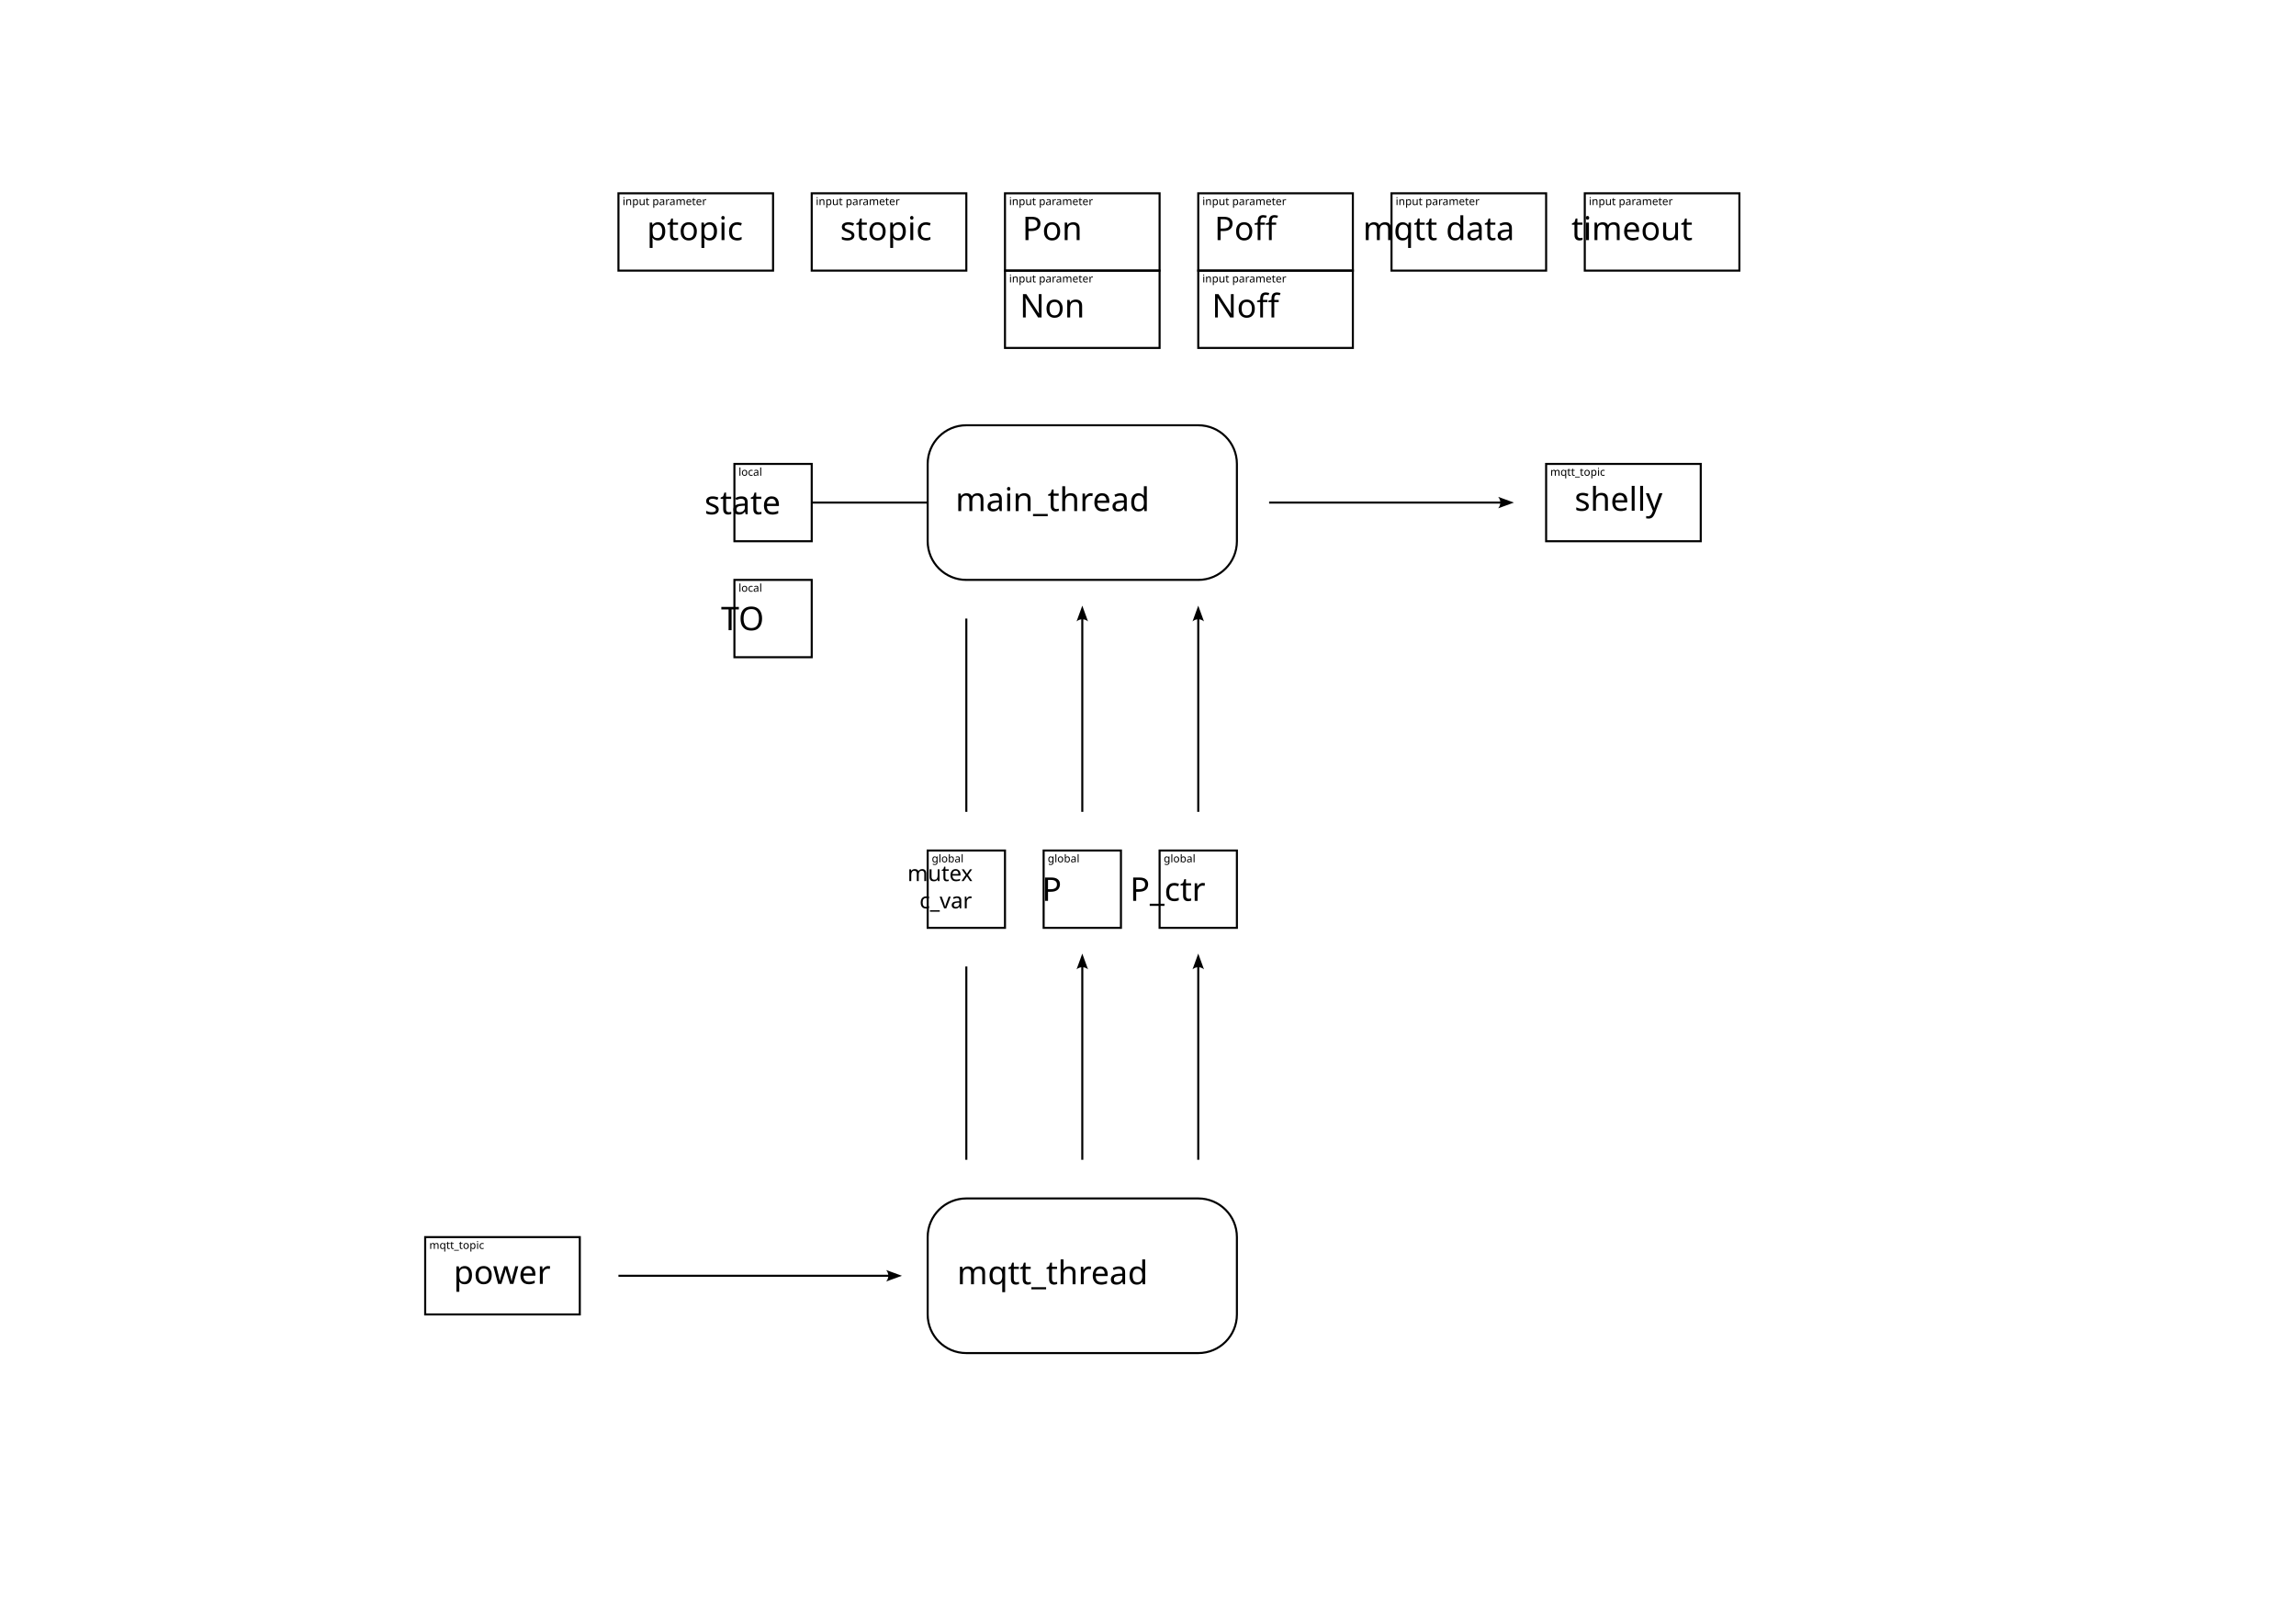
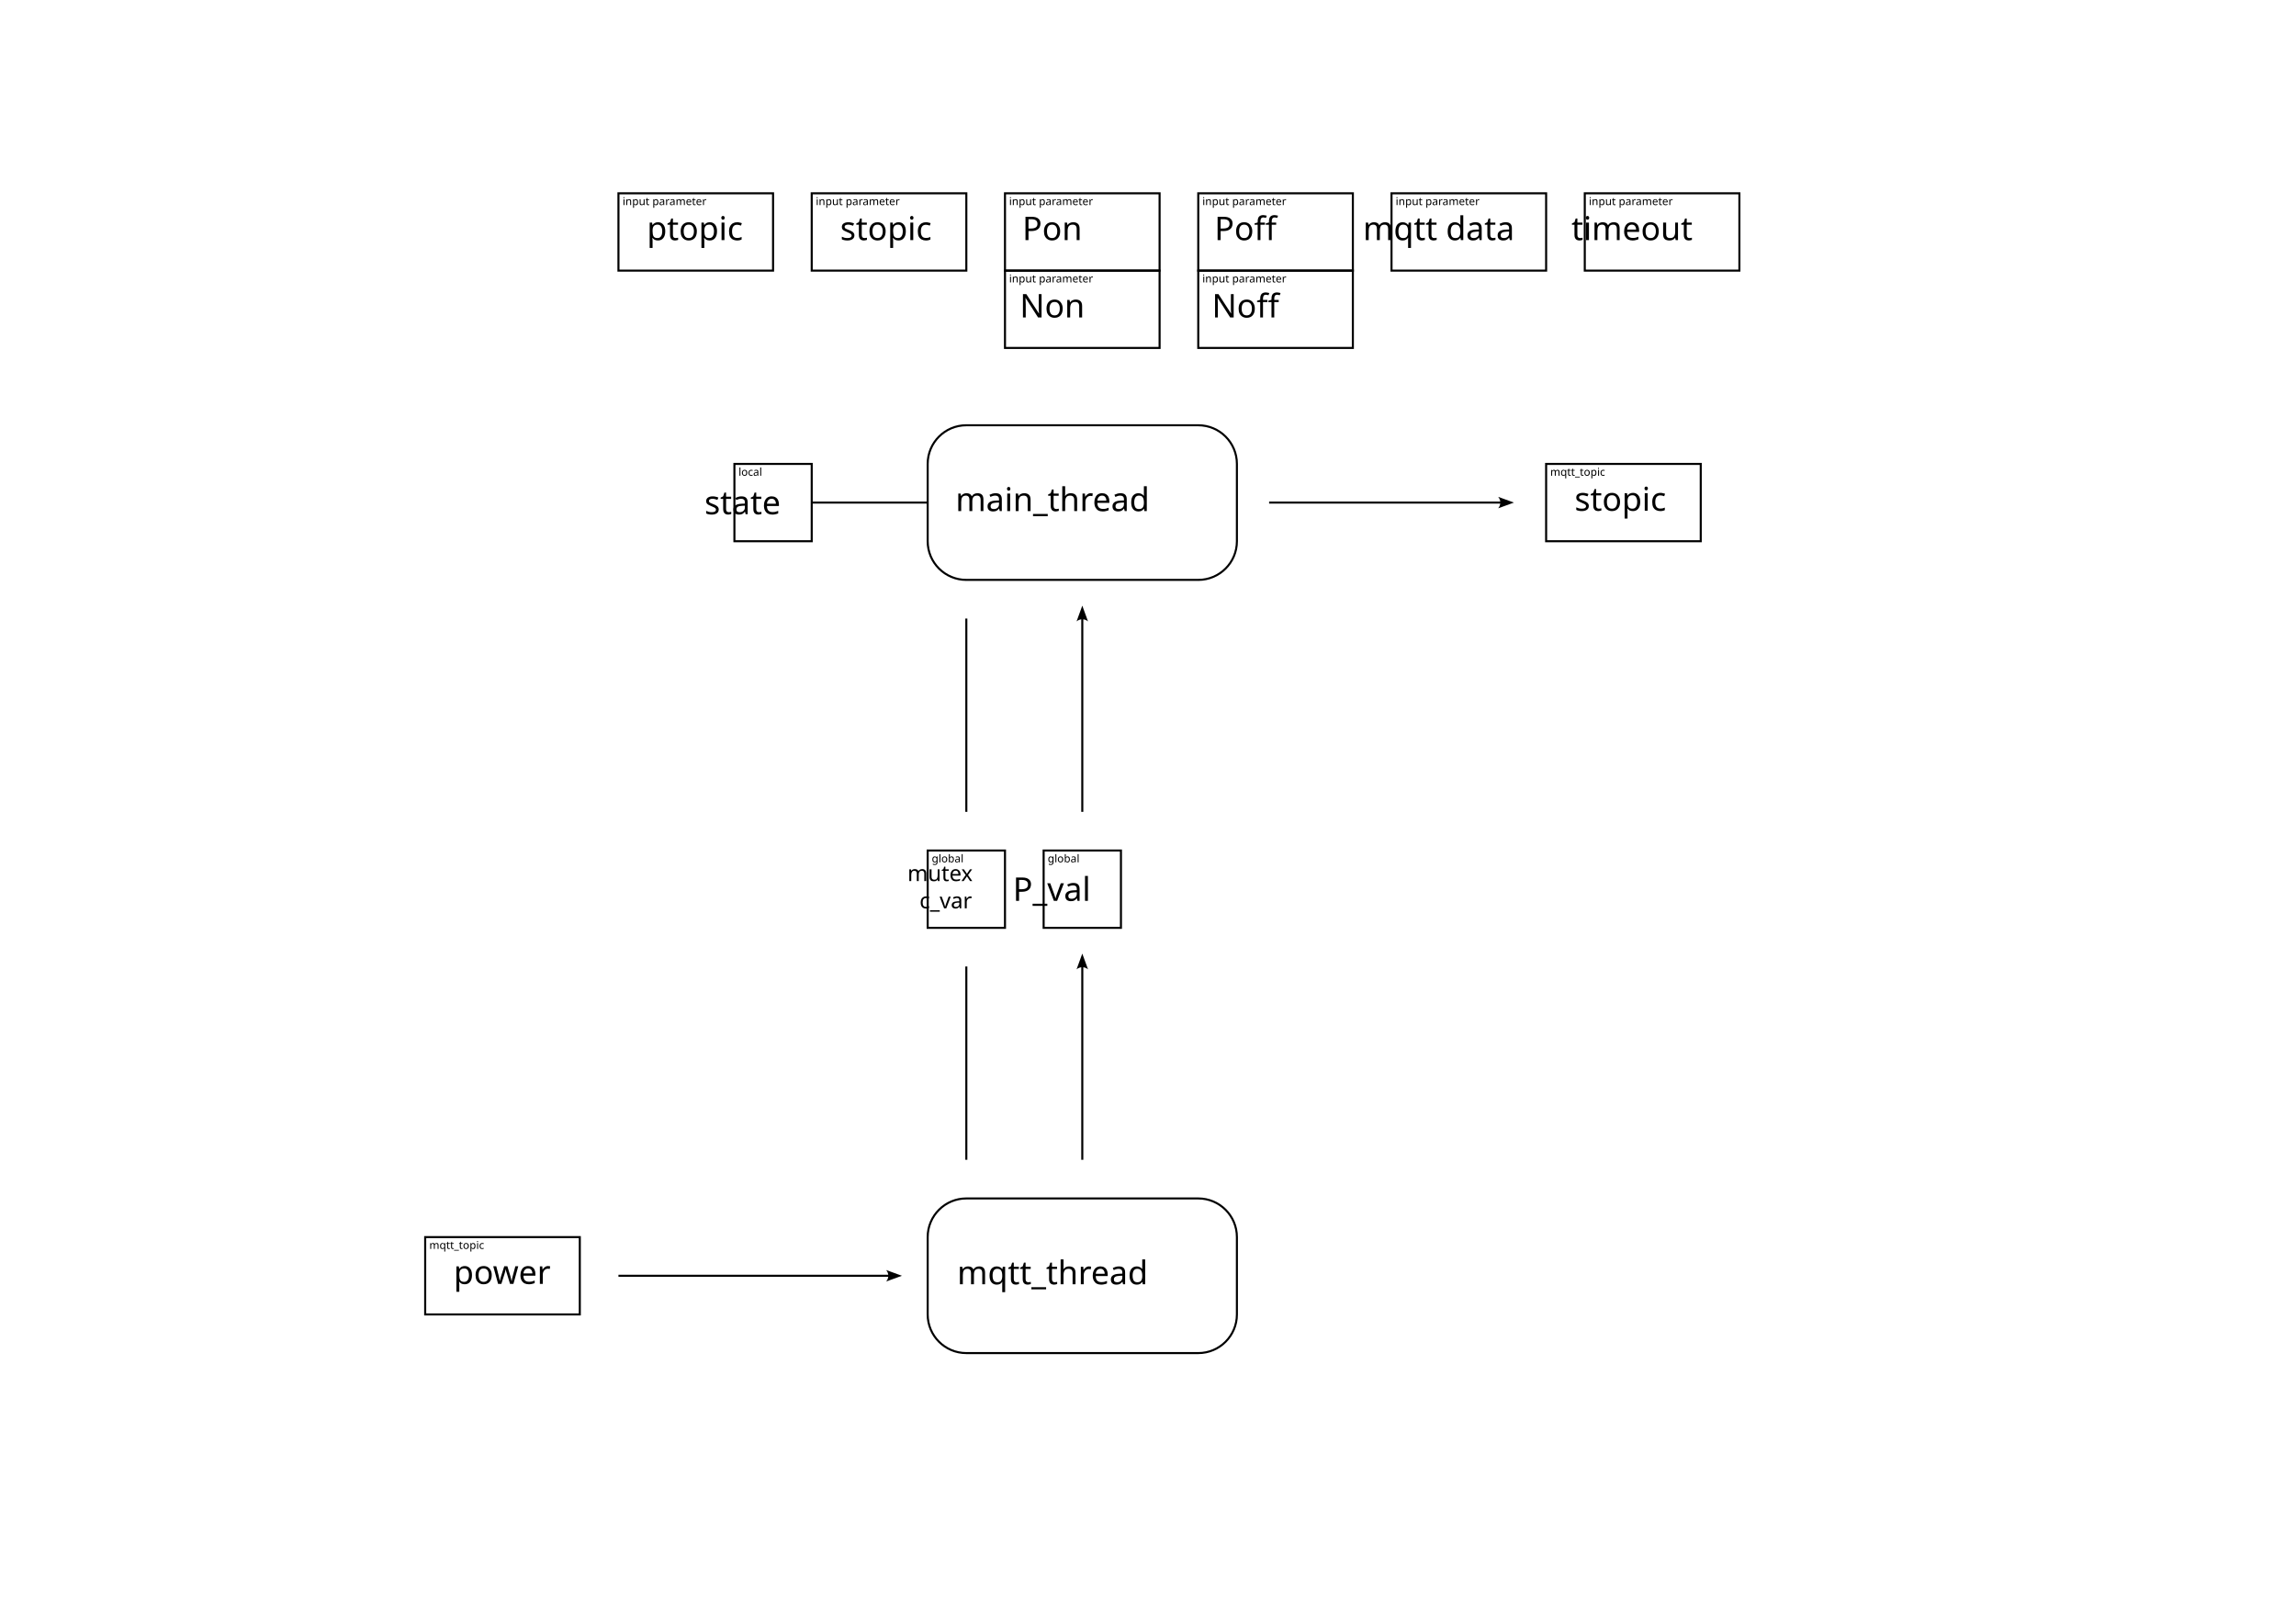
<svg xmlns="http://www.w3.org/2000/svg" width="297mm" height="210mm" viewBox="0 0 297 210" version="1.1" id="svg5">
  <defs id="defs2">
    <marker style="overflow:visible" id="Arrow2" refX="0" refY="0" orient="auto-start-reverse" markerWidth="7.7" markerHeight="5.6" viewBox="0 0 7.7 5.6" preserveAspectRatio="xMidYMid">
      <path transform="scale(0.7)" d="M -2,-4 9,0 -2,4 c 2,-2.33 2,-5.66 0,-8 z" style="fill:context-stroke;fill-rule:evenodd;stroke:none" id="arrow2L" />
    </marker>
  </defs>
  <g id="layer1">
-     <g id="g1061" transform="translate(5,130)">
+     <g id="g1061" transform="translate(4.999999,130)">
      <rect style="color:#000000;overflow:visible;fill:none;fill-rule:evenodd;stroke:#000000;stroke-width:0.265" id="rect165" width="40" height="20" x="115" y="25" ry="5" />
      <text xml:space="preserve" style="font-size:4.233px;line-height:125%;font-family:Sans;-inkscape-font-specification:Sans;text-align:center;letter-spacing:0px;word-spacing:0px;writing-mode:lr-tb;text-anchor:middle;fill:#000000;stroke:none;stroke-width:0.265px;stroke-linecap:butt;stroke-linejoin:miter;stroke-opacity:1" x="135" y="36.101" id="text221">
        <tspan id="tspan219" style="font-size:4.233px;text-align:center;text-anchor:middle;fill:#000000;stroke:none;stroke-width:0.265px" x="135" y="36.101">mqtt_thread</tspan>
      </text>
    </g>
-     <g id="g1061-2" transform="translate(5,30)">
+     <g id="g1061-2" transform="translate(4.999999,30)">
      <rect style="color:#000000;overflow:visible;fill:none;fill-rule:evenodd;stroke:#000000;stroke-width:0.265" id="rect165-6" width="40" height="20" x="115" y="25" ry="5" />
      <text xml:space="preserve" style="font-size:4.233px;line-height:125%;font-family:Sans;-inkscape-font-specification:Sans;text-align:center;letter-spacing:0px;word-spacing:0px;writing-mode:lr-tb;text-anchor:middle;fill:#000000;stroke:none;stroke-width:0.265px;stroke-linecap:butt;stroke-linejoin:miter;stroke-opacity:1" x="135" y="36.101" id="text221-1">
        <tspan id="tspan219-8" style="font-size:4.233px;text-align:center;text-anchor:middle;fill:#000000;stroke:none;stroke-width:0.265px" x="135" y="36.101">main_thread</tspan>
      </text>
    </g>
    <g id="g1078" transform="translate(30,140)">
      <text xml:space="preserve" style="font-size:4.233px;line-height:125%;font-family:Sans;-inkscape-font-specification:Sans;letter-spacing:0px;word-spacing:0px;writing-mode:lr-tb;fill:#000000;stroke:none;stroke-width:0.265px;stroke-linecap:butt;stroke-linejoin:miter;stroke-opacity:1" x="28.68" y="26.052" id="text1065">
        <tspan id="tspan1063" style="font-size:4.233px;fill:#000000;stroke:none;stroke-width:0.265px" x="28.68" y="26.052">power</tspan>
      </text>
      <rect style="color:#000000;overflow:visible;fill:none;fill-rule:evenodd;stroke:#000000;stroke-width:0.265" id="rect1067" width="20" height="10" x="25" y="20" ry="3.5527137e-15" />
      <text xml:space="preserve" style="font-size:1.411px;line-height:125%;font-family:Sans;-inkscape-font-specification:Sans;letter-spacing:0px;word-spacing:0px;writing-mode:lr-tb;fill:#000000;stroke:none;stroke-width:0.265px;stroke-linecap:butt;stroke-linejoin:miter;stroke-opacity:1" x="25.529" y="21.529" id="text1071">
        <tspan id="tspan1069" style="font-size:1.411px;fill:#000000;stroke:none;stroke-width:0.265px" x="25.529" y="21.529">mqtt_topic</tspan>
      </text>
    </g>
    <g id="g1078-6" transform="translate(55,5)">
      <text xml:space="preserve" style="font-size:4.233px;line-height:125%;font-family:Sans;-inkscape-font-specification:Sans;letter-spacing:0px;word-spacing:0px;writing-mode:lr-tb;fill:#000000;stroke:none;stroke-width:0.265px;stroke-linecap:butt;stroke-linejoin:miter;stroke-opacity:1" x="28.68" y="26.052" id="text1065-2">
        <tspan id="tspan1063-9" style="font-size:4.233px;fill:#000000;stroke:none;stroke-width:0.265px" x="28.68" y="26.052">ptopic</tspan>
      </text>
      <rect style="color:#000000;overflow:visible;fill:none;fill-rule:evenodd;stroke:#000000;stroke-width:0.265" id="rect1067-1" width="20" height="10" x="25" y="20" ry="3.5527137e-15" />
      <text xml:space="preserve" style="font-size:1.411px;line-height:125%;font-family:Sans;-inkscape-font-specification:Sans;letter-spacing:0px;word-spacing:0px;writing-mode:lr-tb;fill:#000000;stroke:none;stroke-width:0.265px;stroke-linecap:butt;stroke-linejoin:miter;stroke-opacity:1" x="25.529" y="21.529" id="text1071-2">
        <tspan id="tspan1069-7" style="font-size:1.411px;fill:#000000;stroke:none;stroke-width:0.265px" x="25.529" y="21.529">input parameter</tspan>
      </text>
    </g>
    <g id="g1078-3" transform="translate(175,40)">
      <text xml:space="preserve" style="font-size:4.233px;line-height:125%;font-family:Sans;-inkscape-font-specification:Sans;letter-spacing:0px;word-spacing:0px;writing-mode:lr-tb;fill:#000000;stroke:none;stroke-width:0.265px;stroke-linecap:butt;stroke-linejoin:miter;stroke-opacity:1" x="28.68" y="26.052" id="text1065-6">
-         <tspan id="tspan1063-7" style="font-size:4.233px;fill:#000000;stroke:none;stroke-width:0.265px" x="28.68" y="26.052">shelly</tspan>
+         <tspan id="tspan1063-7" style="font-size:4.233px;fill:#000000;stroke:none;stroke-width:0.265px" x="28.68" y="26.052">stopic</tspan>
      </text>
      <rect style="color:#000000;overflow:visible;fill:none;fill-rule:evenodd;stroke:#000000;stroke-width:0.265" id="rect1067-5" width="20" height="10" x="25" y="20" ry="3.5527137e-15" />
      <text xml:space="preserve" style="font-size:1.411px;line-height:125%;font-family:Sans;-inkscape-font-specification:Sans;letter-spacing:0px;word-spacing:0px;writing-mode:lr-tb;fill:#000000;stroke:none;stroke-width:0.265px;stroke-linecap:butt;stroke-linejoin:miter;stroke-opacity:1" x="25.529" y="21.529" id="text1071-3">
        <tspan id="tspan1069-5" style="font-size:1.411px;fill:#000000;stroke:none;stroke-width:0.265px" x="25.529" y="21.529">mqtt_topic</tspan>
      </text>
    </g>
    <g id="g1184" transform="translate(80,5)">
      <text xml:space="preserve" style="font-size:4.233px;line-height:125%;font-family:Sans;-inkscape-font-specification:Sans;letter-spacing:0px;word-spacing:0px;writing-mode:lr-tb;fill:#000000;stroke:none;stroke-width:0.265px;stroke-linecap:butt;stroke-linejoin:miter;stroke-opacity:1" x="28.68" y="26.052" id="text1176">
        <tspan id="tspan1174" style="font-size:4.233px;fill:#000000;stroke:none;stroke-width:0.265px" x="28.68" y="26.052">stopic</tspan>
      </text>
      <rect style="color:#000000;overflow:visible;fill:none;fill-rule:evenodd;stroke:#000000;stroke-width:0.265" id="rect1178" width="20" height="10" x="25" y="20" ry="3.5527137e-15" />
      <text xml:space="preserve" style="font-size:1.411px;line-height:125%;font-family:Sans;-inkscape-font-specification:Sans;letter-spacing:0px;word-spacing:0px;writing-mode:lr-tb;fill:#000000;stroke:none;stroke-width:0.265px;stroke-linecap:butt;stroke-linejoin:miter;stroke-opacity:1" x="25.529" y="21.529" id="text1182">
        <tspan id="tspan1180" style="font-size:1.411px;fill:#000000;stroke:none;stroke-width:0.265px" x="25.529" y="21.529">input parameter</tspan>
      </text>
    </g>
    <g id="g1253" transform="translate(-5.000001,-5)">
      <text xml:space="preserve" style="font-size:4.233px;line-height:125%;font-family:Sans;-inkscape-font-specification:Sans;text-align:center;letter-spacing:0px;word-spacing:0px;writing-mode:lr-tb;text-anchor:middle;fill:#000000;stroke:none;stroke-width:0.265px;stroke-linecap:butt;stroke-linejoin:miter;stroke-opacity:1" x="144.966" y="36.052" id="text1233">
        <tspan id="tspan1231" style="font-size:4.233px;text-align:center;text-anchor:middle;fill:#000000;stroke:none;stroke-width:0.265px" x="144.966" y="36.052">Pon</tspan>
      </text>
      <rect style="color:#000000;overflow:visible;fill:none;fill-rule:evenodd;stroke:#000000;stroke-width:0.265" id="rect1235" width="20" height="10" x="135" y="30" ry="3.5527137e-15" />
      <text xml:space="preserve" style="font-size:1.411px;line-height:125%;font-family:Sans;-inkscape-font-specification:Sans;letter-spacing:0px;word-spacing:0px;writing-mode:lr-tb;fill:#000000;stroke:none;stroke-width:0.265px;stroke-linecap:butt;stroke-linejoin:miter;stroke-opacity:1" x="135.529" y="31.529" id="text1239">
        <tspan id="tspan1237" style="font-size:1.411px;fill:#000000;stroke:none;stroke-width:0.265px" x="135.529" y="31.529">input parameter</tspan>
      </text>
    </g>
-     <g id="g1253-7" transform="translate(-1.8999948e-6,80)">
+     <g id="g1253-7" transform="translate(-1.3250958e-6,80)">
      <text xml:space="preserve" style="font-size:4.233px;line-height:125%;font-family:Sans;-inkscape-font-specification:Sans;text-align:center;letter-spacing:0px;word-spacing:0px;writing-mode:lr-tb;text-anchor:middle;fill:#000000;stroke:none;stroke-width:0.265px;stroke-linecap:butt;stroke-linejoin:miter;stroke-opacity:1" x="139.903" y="36.511" id="text1233-9">
-         <tspan id="tspan1231-2" style="font-size:4.233px;text-align:center;text-anchor:middle;fill:#000000;stroke:none;stroke-width:0.265px" x="139.903" y="36.511">P</tspan>
+         <tspan id="tspan1231-2" style="font-size:4.233px;text-align:center;text-anchor:middle;fill:#000000;stroke:none;stroke-width:0.265px" x="139.903" y="36.511">P_val</tspan>
      </text>
      <rect style="color:#000000;overflow:visible;fill:none;fill-rule:evenodd;stroke:#000000;stroke-width:0.265" id="rect1235-0" width="10" height="10" x="135" y="30" ry="3.5527137e-15" />
      <text xml:space="preserve" style="font-size:1.411px;line-height:125%;font-family:Sans;-inkscape-font-specification:Sans;letter-spacing:0px;word-spacing:0px;writing-mode:lr-tb;fill:#000000;stroke:none;stroke-width:0.265px;stroke-linecap:butt;stroke-linejoin:miter;stroke-opacity:1" x="135.529" y="31.529" id="text1239-2">
        <tspan id="tspan1237-3" style="font-size:1.411px;fill:#000000;stroke:none;stroke-width:0.265px" x="135.529" y="31.529">global</tspan>
      </text>
    </g>
    <g id="g1265" transform="translate(-5.000001,5)">
      <text xml:space="preserve" style="font-size:4.233px;line-height:125%;font-family:Sans;-inkscape-font-specification:Sans;text-align:center;letter-spacing:0px;word-spacing:0px;writing-mode:lr-tb;text-anchor:middle;fill:#000000;stroke:none;stroke-width:0.265px;stroke-linecap:butt;stroke-linejoin:miter;stroke-opacity:1" x="144.966" y="36.052" id="text1257">
        <tspan id="tspan1255" style="font-size:4.233px;text-align:center;text-anchor:middle;fill:#000000;stroke:none;stroke-width:0.265px" x="144.966" y="36.052">Non</tspan>
      </text>
      <rect style="color:#000000;overflow:visible;fill:none;fill-rule:evenodd;stroke:#000000;stroke-width:0.265" id="rect1259" width="20" height="10" x="135" y="30" ry="3.5527137e-15" />
      <text xml:space="preserve" style="font-size:1.411px;line-height:125%;font-family:Sans;-inkscape-font-specification:Sans;letter-spacing:0px;word-spacing:0px;writing-mode:lr-tb;fill:#000000;stroke:none;stroke-width:0.265px;stroke-linecap:butt;stroke-linejoin:miter;stroke-opacity:1" x="135.529" y="31.529" id="text1263">
        <tspan id="tspan1261" style="font-size:1.411px;fill:#000000;stroke:none;stroke-width:0.265px" x="135.529" y="31.529">input parameter</tspan>
      </text>
    </g>
    <g id="g1277" transform="translate(20,-5)">
      <text xml:space="preserve" style="font-size:4.233px;line-height:125%;font-family:Sans;-inkscape-font-specification:Sans;text-align:center;letter-spacing:0px;word-spacing:0px;writing-mode:lr-tb;text-anchor:middle;fill:#000000;stroke:none;stroke-width:0.265px;stroke-linecap:butt;stroke-linejoin:miter;stroke-opacity:1" x="144.966" y="36.052" id="text1269">
        <tspan id="tspan1267" style="font-size:4.233px;text-align:center;text-anchor:middle;fill:#000000;stroke:none;stroke-width:0.265px" x="144.966" y="36.052">Poff</tspan>
      </text>
      <rect style="color:#000000;overflow:visible;fill:none;fill-rule:evenodd;stroke:#000000;stroke-width:0.265" id="rect1271" width="20" height="10" x="135" y="30" ry="3.5527137e-15" />
      <text xml:space="preserve" style="font-size:1.411px;line-height:125%;font-family:Sans;-inkscape-font-specification:Sans;letter-spacing:0px;word-spacing:0px;writing-mode:lr-tb;fill:#000000;stroke:none;stroke-width:0.265px;stroke-linecap:butt;stroke-linejoin:miter;stroke-opacity:1" x="135.529" y="31.529" id="text1275">
        <tspan id="tspan1273" style="font-size:1.411px;fill:#000000;stroke:none;stroke-width:0.265px" x="135.529" y="31.529">input parameter</tspan>
      </text>
    </g>
    <g id="g1289" transform="translate(20,5)">
      <text xml:space="preserve" style="font-size:4.233px;line-height:125%;font-family:Sans;-inkscape-font-specification:Sans;text-align:center;letter-spacing:0px;word-spacing:0px;writing-mode:lr-tb;text-anchor:middle;fill:#000000;stroke:none;stroke-width:0.265px;stroke-linecap:butt;stroke-linejoin:miter;stroke-opacity:1" x="144.966" y="36.052" id="text1281">
        <tspan id="tspan1279" style="font-size:4.233px;text-align:center;text-anchor:middle;fill:#000000;stroke:none;stroke-width:0.265px" x="144.966" y="36.052">Noff</tspan>
      </text>
      <rect style="color:#000000;overflow:visible;fill:none;fill-rule:evenodd;stroke:#000000;stroke-width:0.265" id="rect1283" width="20" height="10" x="135" y="30" ry="3.5527137e-15" />
      <text xml:space="preserve" style="font-size:1.411px;line-height:125%;font-family:Sans;-inkscape-font-specification:Sans;letter-spacing:0px;word-spacing:0px;writing-mode:lr-tb;fill:#000000;stroke:none;stroke-width:0.265px;stroke-linecap:butt;stroke-linejoin:miter;stroke-opacity:1" x="135.529" y="31.529" id="text1287">
        <tspan id="tspan1285" style="font-size:1.411px;fill:#000000;stroke:none;stroke-width:0.265px" x="135.529" y="31.529">input parameter</tspan>
      </text>
    </g>
    <g id="g1338" transform="translate(45,-5)">
      <text xml:space="preserve" style="font-size:4.233px;line-height:125%;font-family:Sans;-inkscape-font-specification:Sans;text-align:center;letter-spacing:0px;word-spacing:0px;writing-mode:lr-tb;text-anchor:middle;fill:#000000;stroke:none;stroke-width:0.265px;stroke-linecap:butt;stroke-linejoin:miter;stroke-opacity:1" x="144.966" y="36.052" id="text1330">
        <tspan id="tspan1328" style="font-size:4.233px;text-align:center;text-anchor:middle;fill:#000000;stroke:none;stroke-width:0.265px" x="144.966" y="36.052">mqtt data</tspan>
      </text>
      <rect style="color:#000000;overflow:visible;fill:none;fill-rule:evenodd;stroke:#000000;stroke-width:0.265" id="rect1332" width="20" height="10" x="135" y="30" ry="3.5527137e-15" />
      <text xml:space="preserve" style="font-size:1.411px;line-height:125%;font-family:Sans;-inkscape-font-specification:Sans;letter-spacing:0px;word-spacing:0px;writing-mode:lr-tb;fill:#000000;stroke:none;stroke-width:0.265px;stroke-linecap:butt;stroke-linejoin:miter;stroke-opacity:1" x="135.529" y="31.529" id="text1336">
        <tspan id="tspan1334" style="font-size:1.411px;fill:#000000;stroke:none;stroke-width:0.265px" x="135.529" y="31.529">input parameter</tspan>
      </text>
    </g>
-     <path style="fill:none;fill-rule:evenodd;stroke:#000000;stroke-width:0.265px;stroke-linecap:butt;stroke-linejoin:miter;stroke-opacity:1;marker-end:url(#Arrow2)" d="m 80,165 h 35" id="path1403" />
+     <path style="fill:none;fill-rule:evenodd;stroke:#000000;stroke-width:0.265px;stroke-linecap:butt;stroke-linejoin:miter;stroke-opacity:1;marker-end:url(#Arrow2)" d="M 80,165 H 115" id="path1403" />
    <path style="fill:none;fill-rule:evenodd;stroke:#000000;stroke-width:0.265px;stroke-linecap:butt;stroke-linejoin:miter;stroke-opacity:1;marker-end:url(#Arrow2)" d="m 164.167,65 h 30" id="path1673" />
    <g id="g1740" transform="translate(-15,80)">
      <text xml:space="preserve" style="font-size:2.822px;line-height:125%;font-family:Sans;-inkscape-font-specification:Sans;text-align:center;letter-spacing:0px;word-spacing:0px;writing-mode:lr-tb;text-anchor:middle;fill:#000000;stroke:none;stroke-width:0.265px;stroke-linecap:butt;stroke-linejoin:miter;stroke-opacity:1" x="139.905" y="33.949" id="text1732">
        <tspan id="tspan1730" style="font-size:2.822px;text-align:center;text-anchor:middle;fill:#000000;stroke:none;stroke-width:0.265px" x="139.905" y="33.949">mutex</tspan>
        <tspan style="font-size:2.822px;text-align:center;text-anchor:middle;fill:#000000;stroke:none;stroke-width:0.265px" x="139.905" y="37.476" id="tspan1742">c_var</tspan>
      </text>
      <rect style="color:#000000;overflow:visible;fill:none;fill-rule:evenodd;stroke:#000000;stroke-width:0.265" id="rect1734" width="10" height="10" x="135" y="30" ry="3.5527137e-15" />
      <text xml:space="preserve" style="font-size:1.411px;line-height:125%;font-family:Sans;-inkscape-font-specification:Sans;letter-spacing:0px;word-spacing:0px;writing-mode:lr-tb;fill:#000000;stroke:none;stroke-width:0.265px;stroke-linecap:butt;stroke-linejoin:miter;stroke-opacity:1" x="135.529" y="31.529" id="text1738">
        <tspan id="tspan1736" style="font-size:1.411px;fill:#000000;stroke:none;stroke-width:0.265px" x="135.529" y="31.529">global</tspan>
      </text>
    </g>
-     <g id="g1754" transform="translate(15,80)">
-       <text xml:space="preserve" style="font-size:4.233px;line-height:125%;font-family:Sans;-inkscape-font-specification:Sans;text-align:center;letter-spacing:0px;word-spacing:0px;writing-mode:lr-tb;text-anchor:middle;fill:#000000;stroke:none;stroke-width:0.265px;stroke-linecap:butt;stroke-linejoin:miter;stroke-opacity:1" x="139.903" y="36.511" id="text1746">
-         <tspan id="tspan1744" style="font-size:4.233px;text-align:center;text-anchor:middle;fill:#000000;stroke:none;stroke-width:0.265px" x="139.903" y="36.511">P_ctr</tspan>
-       </text>
-       <rect style="color:#000000;overflow:visible;fill:none;fill-rule:evenodd;stroke:#000000;stroke-width:0.265" id="rect1748" width="10" height="10" x="135" y="30" ry="3.5527137e-15" />
-       <text xml:space="preserve" style="font-size:1.411px;line-height:125%;font-family:Sans;-inkscape-font-specification:Sans;letter-spacing:0px;word-spacing:0px;writing-mode:lr-tb;fill:#000000;stroke:none;stroke-width:0.265px;stroke-linecap:butt;stroke-linejoin:miter;stroke-opacity:1" x="135.529" y="31.529" id="text1752">
-         <tspan id="tspan1750" style="font-size:1.411px;fill:#000000;stroke:none;stroke-width:0.265px" x="135.529" y="31.529">global</tspan>
-       </text>
-     </g>
    <path style="font-variation-settings:normal;opacity:1;vector-effect:none;fill:none;fill-opacity:1;fill-rule:evenodd;stroke:#000000;stroke-width:0.265px;stroke-linecap:butt;stroke-linejoin:miter;stroke-miterlimit:4;stroke-dasharray:none;stroke-dashoffset:0;stroke-opacity:1;-inkscape-stroke:none;marker-end:url(#Arrow2);stop-color:#000000;stop-opacity:1" d="M 140,150 V 125" id="path1767" />
-     <path style="font-variation-settings:normal;opacity:1;vector-effect:none;fill:none;fill-opacity:1;fill-rule:evenodd;stroke:#000000;stroke-width:0.265px;stroke-linecap:butt;stroke-linejoin:miter;stroke-miterlimit:4;stroke-dasharray:none;stroke-dashoffset:0;stroke-opacity:1;-inkscape-stroke:none;marker-end:url(#Arrow2);stop-color:#000000;stop-opacity:1" d="M 155,150 V 125" id="path1791" />
-     <path style="font-variation-settings:normal;opacity:1;vector-effect:none;fill:none;fill-opacity:1;fill-rule:evenodd;stroke:#000000;stroke-width:0.265px;stroke-linecap:butt;stroke-linejoin:miter;stroke-miterlimit:4;stroke-dasharray:none;stroke-dashoffset:0;stroke-opacity:1;-inkscape-stroke:none;stop-color:#000000;stop-opacity:1" d="m 125,150 0,-25" id="path1815" />
+     <path style="font-variation-settings:normal;opacity:1;vector-effect:none;fill:none;fill-opacity:1;fill-rule:evenodd;stroke:#000000;stroke-width:0.265px;stroke-linecap:butt;stroke-linejoin:miter;stroke-miterlimit:4;stroke-dasharray:none;stroke-dashoffset:0;stroke-opacity:1;-inkscape-stroke:none;stop-color:#000000;stop-opacity:1" d="M 125,150 V 125" id="path1815" />
    <path style="fill:none;fill-rule:evenodd;stroke:#000000;stroke-width:0.265px;stroke-linecap:butt;stroke-linejoin:miter;stroke-opacity:1" d="M 125,105 V 80" id="path1839" />
    <path style="font-variation-settings:normal;opacity:1;vector-effect:none;fill:none;fill-opacity:1;fill-rule:evenodd;stroke:#000000;stroke-width:0.265px;stroke-linecap:butt;stroke-linejoin:miter;stroke-miterlimit:4;stroke-dasharray:none;stroke-dashoffset:0;stroke-opacity:1;-inkscape-stroke:none;marker-end:url(#Arrow2);stop-color:#000000;stop-opacity:1" d="M 140,105 V 80" id="path1841" />
-     <path style="font-variation-settings:normal;opacity:1;vector-effect:none;fill:none;fill-opacity:1;fill-rule:evenodd;stroke:#000000;stroke-width:0.265px;stroke-linecap:butt;stroke-linejoin:miter;stroke-miterlimit:4;stroke-dasharray:none;stroke-dashoffset:0;stroke-opacity:1;-inkscape-stroke:none;marker-end:url(#Arrow2);stop-color:#000000;stop-opacity:1" d="M 155,105 V 80" id="path1865" />
    <g id="g1949" transform="translate(-40,30)">
      <text xml:space="preserve" style="font-size:4.233px;line-height:125%;font-family:Sans;-inkscape-font-specification:Sans;text-align:center;letter-spacing:0px;word-spacing:0px;writing-mode:lr-tb;text-anchor:middle;fill:#000000;stroke:none;stroke-width:0.265px;stroke-linecap:butt;stroke-linejoin:miter;stroke-opacity:1" x="139.903" y="36.511" id="text1941">
        <tspan id="tspan1939" style="font-size:4.233px;text-align:center;text-anchor:middle;fill:#000000;stroke:none;stroke-width:0.265px" x="139.903" y="36.511">state</tspan>
      </text>
      <rect style="color:#000000;overflow:visible;fill:none;fill-rule:evenodd;stroke:#000000;stroke-width:0.265" id="rect1943" width="10" height="10" x="135" y="30" ry="3.5527137e-15" />
      <text xml:space="preserve" style="font-size:1.411px;line-height:125%;font-family:Sans;-inkscape-font-specification:Sans;letter-spacing:0px;word-spacing:0px;writing-mode:lr-tb;fill:#000000;stroke:none;stroke-width:0.265px;stroke-linecap:butt;stroke-linejoin:miter;stroke-opacity:1" x="135.529" y="31.529" id="text1947">
        <tspan id="tspan1945" style="font-size:1.411px;fill:#000000;stroke:none;stroke-width:0.265px" x="135.529" y="31.529">local</tspan>
      </text>
    </g>
    <path style="fill:none;fill-rule:evenodd;stroke:#000000;stroke-width:0.265px;stroke-linecap:butt;stroke-linejoin:miter;stroke-opacity:1" d="m 105,65 h 15" id="path1951" />
-     <g id="g1963" transform="translate(-40,45)">
-       <text xml:space="preserve" style="font-size:4.233px;line-height:125%;font-family:Sans;-inkscape-font-specification:Sans;text-align:center;letter-spacing:0px;word-spacing:0px;writing-mode:lr-tb;text-anchor:middle;fill:#000000;stroke:none;stroke-width:0.265px;stroke-linecap:butt;stroke-linejoin:miter;stroke-opacity:1" x="139.903" y="36.511" id="text1955">
-         <tspan id="tspan1953" style="font-size:4.233px;text-align:center;text-anchor:middle;fill:#000000;stroke:none;stroke-width:0.265px" x="139.903" y="36.511">TO</tspan>
-       </text>
-       <rect style="color:#000000;overflow:visible;fill:none;fill-rule:evenodd;stroke:#000000;stroke-width:0.265" id="rect1957" width="10" height="10" x="135" y="30" ry="3.5527137e-15" />
-       <text xml:space="preserve" style="font-size:1.411px;line-height:125%;font-family:Sans;-inkscape-font-specification:Sans;letter-spacing:0px;word-spacing:0px;writing-mode:lr-tb;fill:#000000;stroke:none;stroke-width:0.265px;stroke-linecap:butt;stroke-linejoin:miter;stroke-opacity:1" x="135.529" y="31.529" id="text1961">
-         <tspan id="tspan1959" style="font-size:1.411px;fill:#000000;stroke:none;stroke-width:0.265px" x="135.529" y="31.529">local</tspan>
-       </text>
-     </g>
    <g id="g5052" transform="translate(70,-5)">
      <text xml:space="preserve" style="font-size:4.233px;line-height:125%;font-family:Sans;-inkscape-font-specification:Sans;text-align:center;letter-spacing:0px;word-spacing:0px;writing-mode:lr-tb;text-anchor:middle;fill:#000000;stroke:none;stroke-width:0.265px;stroke-linecap:butt;stroke-linejoin:miter;stroke-opacity:1" x="144.966" y="36.052" id="text5044">
        <tspan id="tspan5042" style="font-size:4.233px;text-align:center;text-anchor:middle;fill:#000000;stroke:none;stroke-width:0.265px" x="144.966" y="36.052">timeout</tspan>
      </text>
      <rect style="color:#000000;overflow:visible;fill:none;fill-rule:evenodd;stroke:#000000;stroke-width:0.265" id="rect5046" width="20" height="10" x="135" y="30" ry="3.5527137e-15" />
      <text xml:space="preserve" style="font-size:1.411px;line-height:125%;font-family:Sans;-inkscape-font-specification:Sans;letter-spacing:0px;word-spacing:0px;writing-mode:lr-tb;fill:#000000;stroke:none;stroke-width:0.265px;stroke-linecap:butt;stroke-linejoin:miter;stroke-opacity:1" x="135.529" y="31.529" id="text5050">
        <tspan id="tspan5048" style="font-size:1.411px;fill:#000000;stroke:none;stroke-width:0.265px" x="135.529" y="31.529">input parameter</tspan>
      </text>
    </g>
  </g>
</svg>
